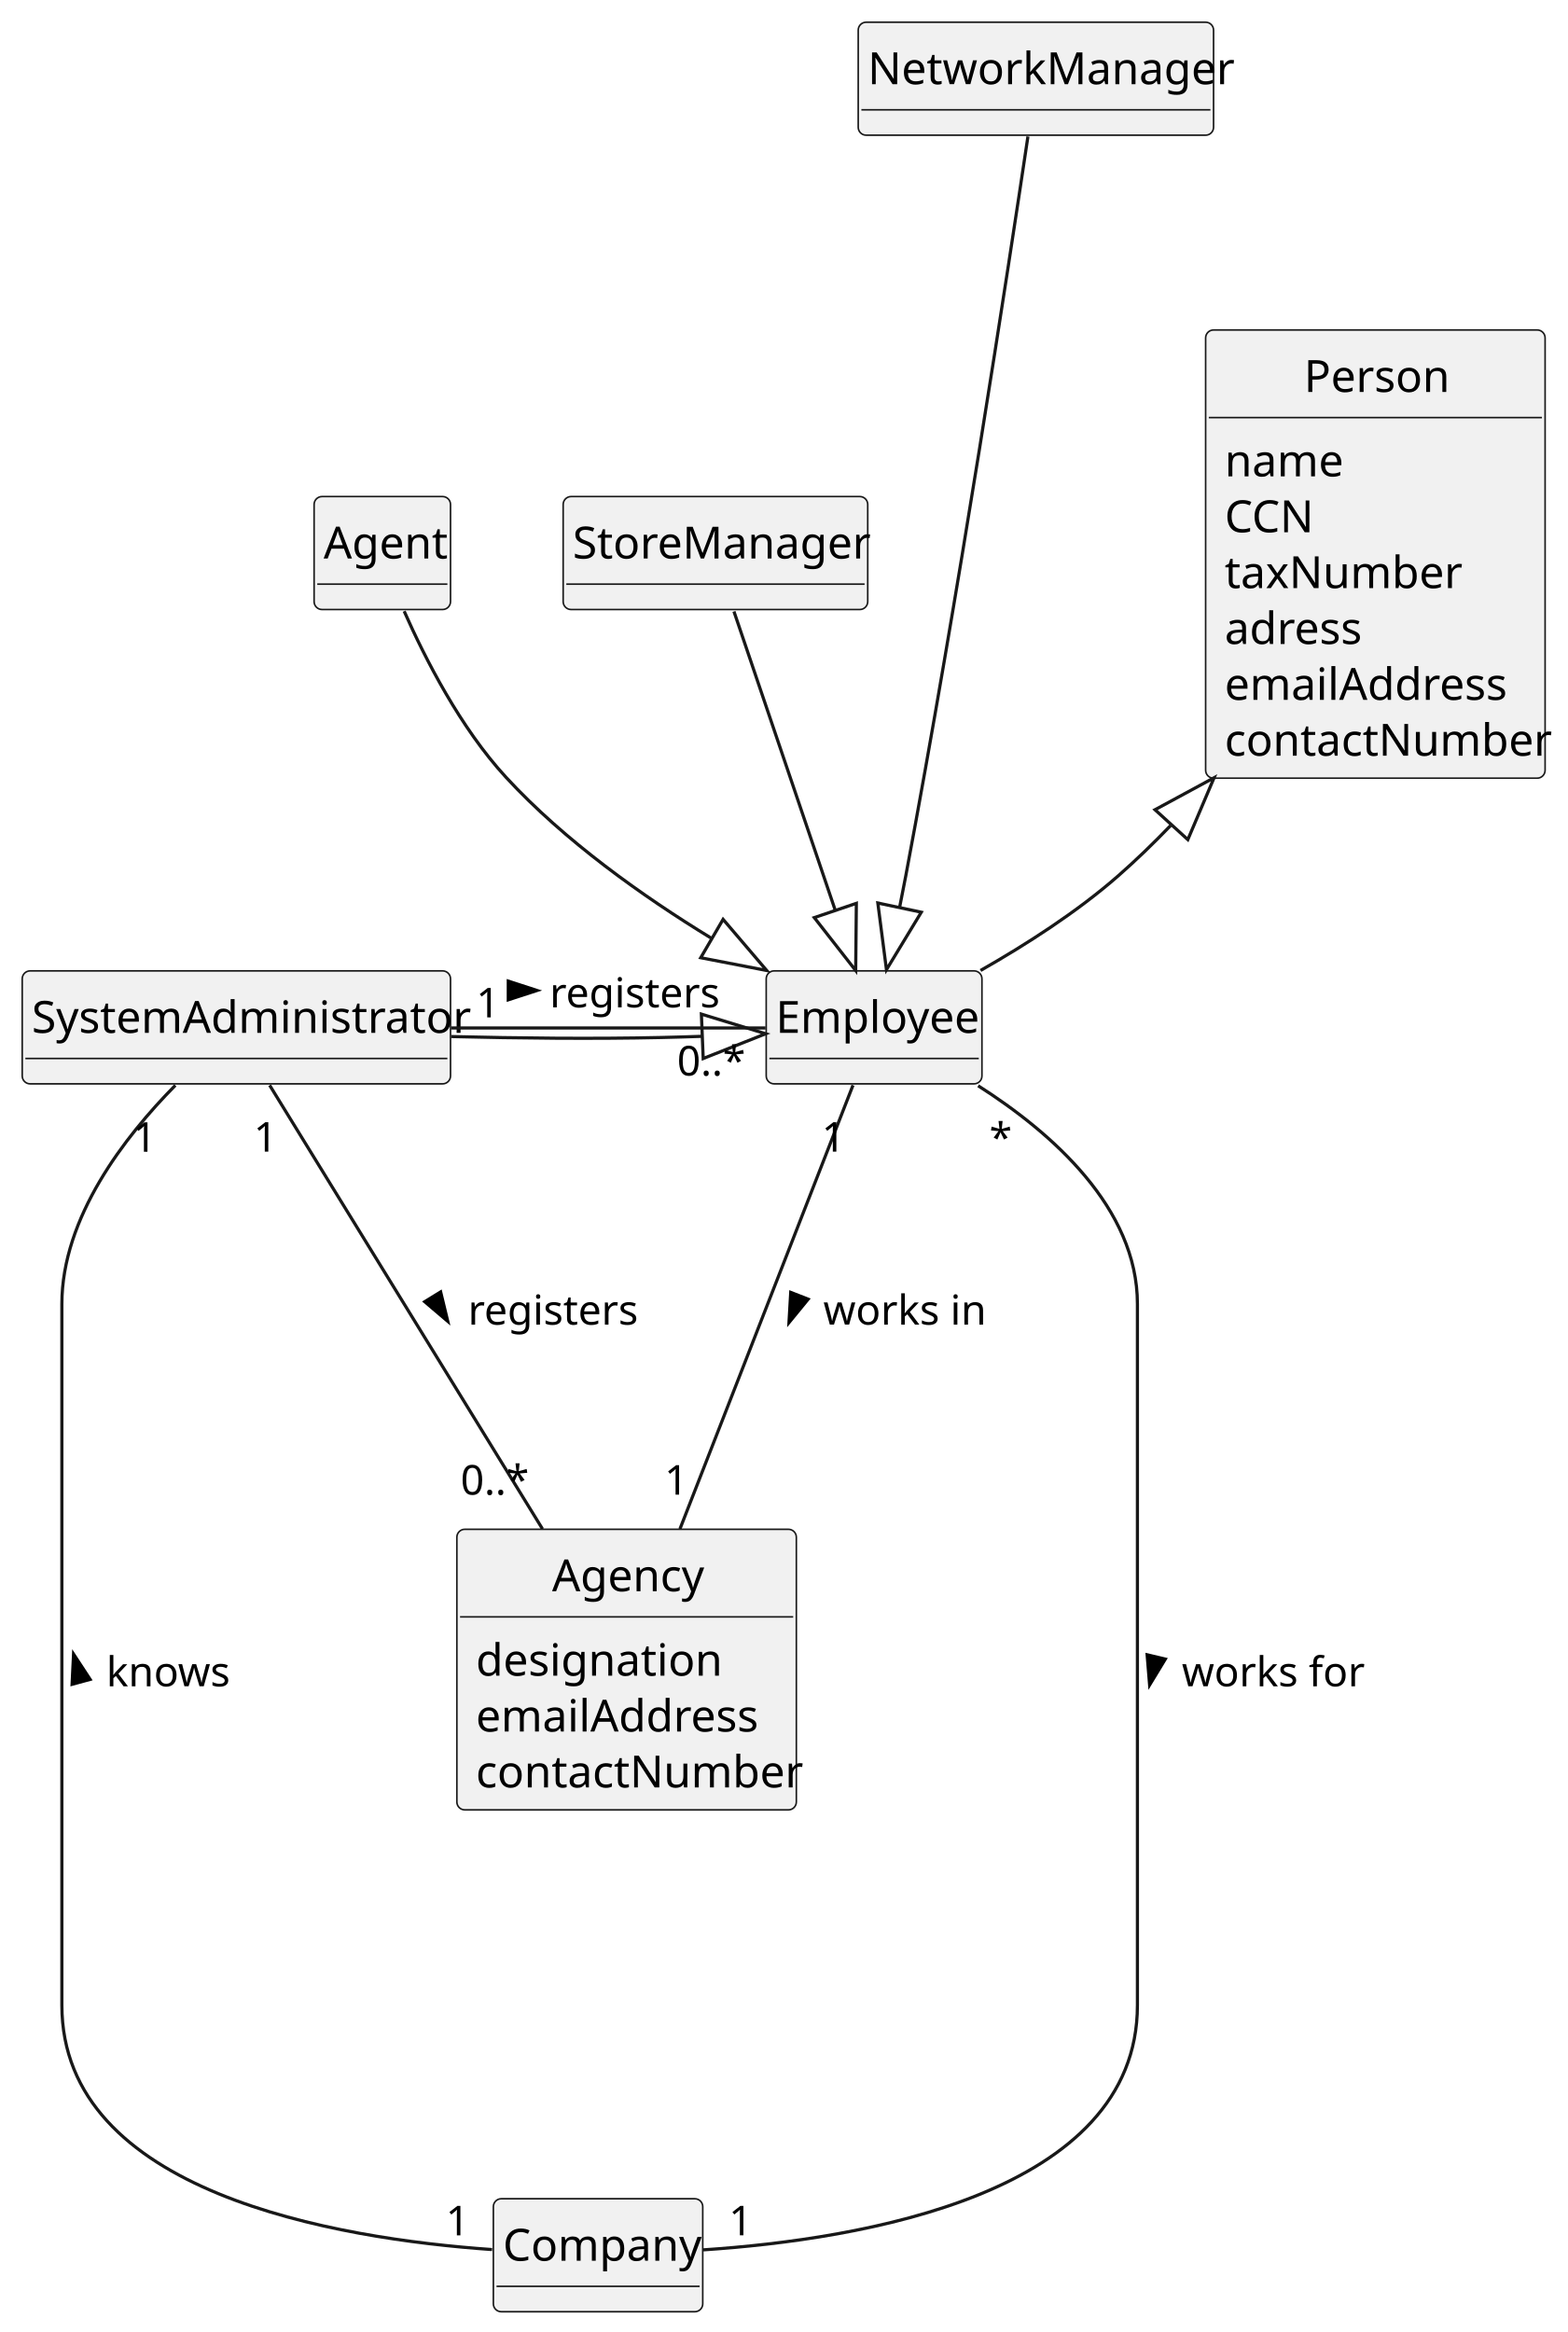
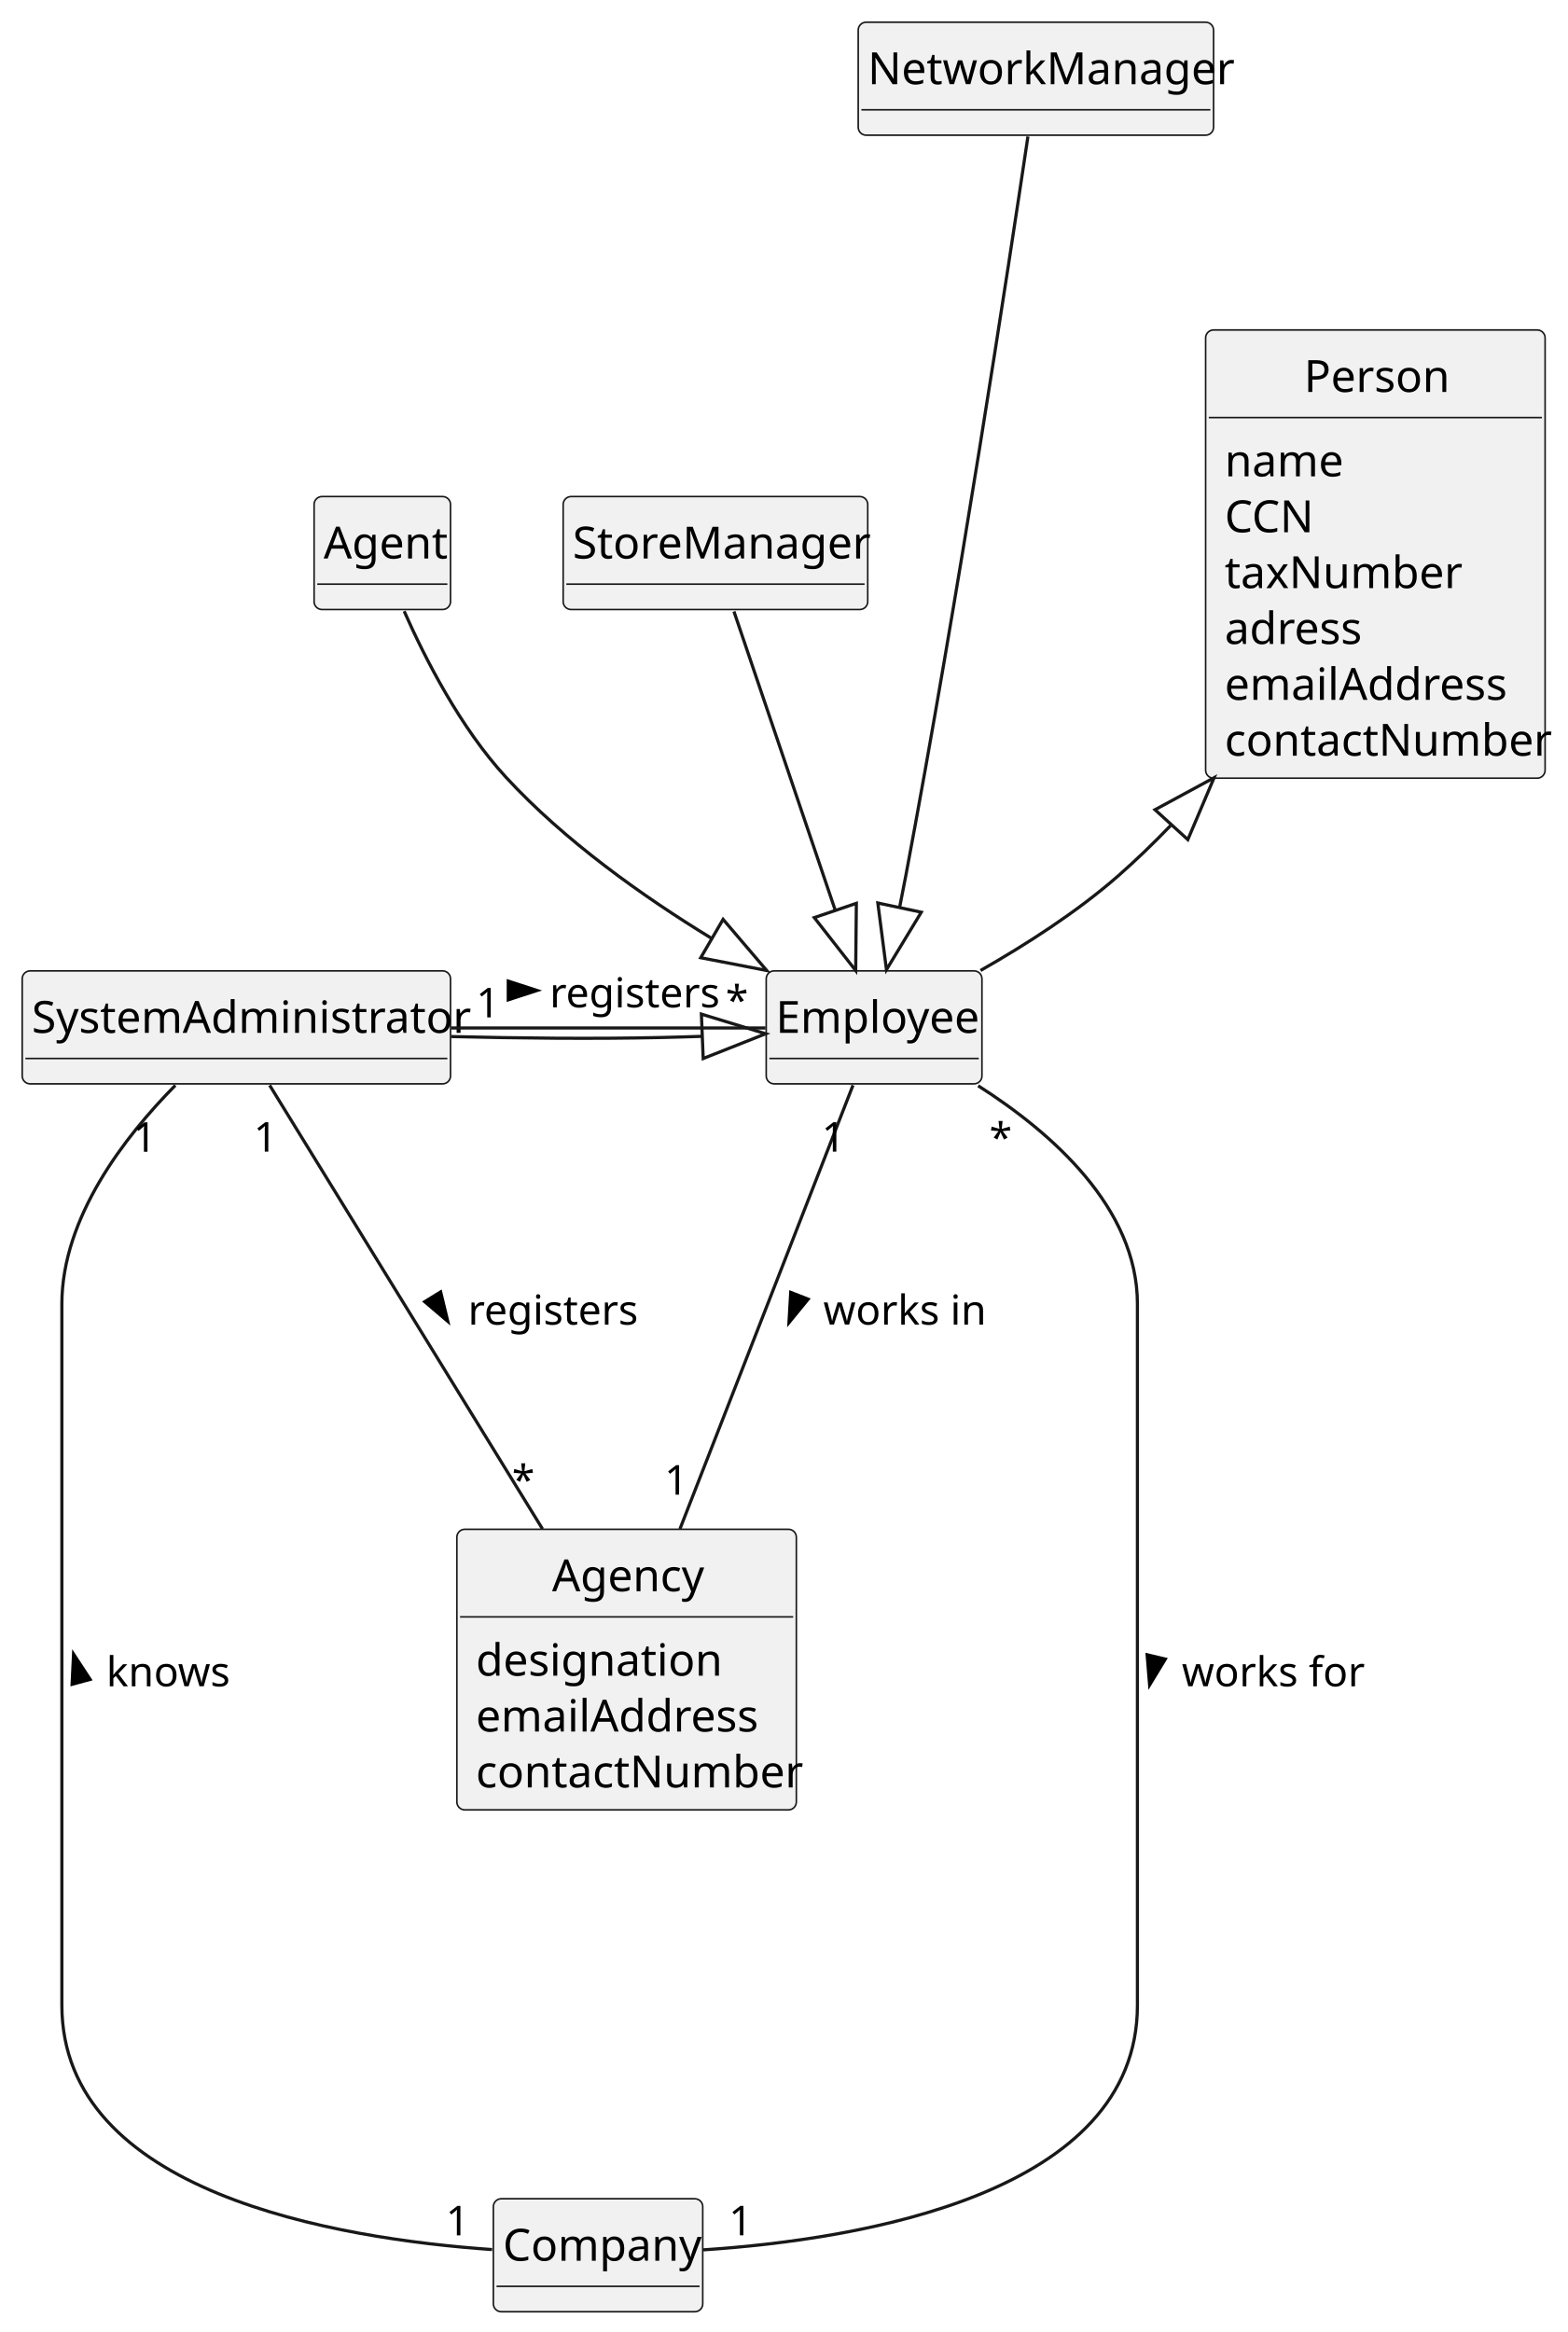
<svg xmlns="http://www.w3.org/2000/svg" contentStyleType="text/css" height="735px" preserveAspectRatio="none" style="width:494px;height:735px;background:#FFFFFF;" version="1.1" viewBox="0 0 494 735" width="494px" zoomAndPan="magnify">
  <defs />
  <g>
    <g id="elem_SystemAdministrator">
      <rect codeLine="12" fill="#F1F1F1" height="35.609" id="SystemAdministrator" rx="2.5" ry="2.5" style="stroke:#181818;stroke-width:0.5;" width="135" x="7" y="306" />
      <text fill="#000000" font-family="sans-serif" font-size="14" lengthAdjust="spacing" textLength="129" x="10" y="325.533">SystemAdministrator</text>
      <line style="stroke:#181818;stroke-width:0.5;" x1="8" x2="141" y1="333.609" y2="333.609" />
    </g>
    <g id="elem_Company">
      <rect codeLine="14" fill="#F1F1F1" height="35.609" id="Company" rx="2.5" ry="2.5" style="stroke:#181818;stroke-width:0.5;" width="66" x="155.5" y="693" />
      <text fill="#000000" font-family="sans-serif" font-size="14" lengthAdjust="spacing" textLength="60" x="158.5" y="712.533">Company</text>
      <line style="stroke:#181818;stroke-width:0.5;" x1="156.5" x2="220.5" y1="720.609" y2="720.609" />
    </g>
    <g id="elem_Employee">
      <rect codeLine="16" fill="#F1F1F1" height="35.609" id="Employee" rx="2.5" ry="2.5" style="stroke:#181818;stroke-width:0.5;" width="68" x="241.5" y="306" />
      <text fill="#000000" font-family="sans-serif" font-size="14" lengthAdjust="spacing" textLength="62" x="244.5" y="325.533">Employee</text>
      <line style="stroke:#181818;stroke-width:0.5;" x1="242.5" x2="308.5" y1="333.609" y2="333.609" />
    </g>
    <g id="elem_Agent">
      <rect codeLine="18" fill="#F1F1F1" height="35.609" id="Agent" rx="2.5" ry="2.5" style="stroke:#181818;stroke-width:0.5;" width="43" x="99" y="156.5" />
      <text fill="#000000" font-family="sans-serif" font-size="14" lengthAdjust="spacing" textLength="37" x="102" y="176.033">Agent</text>
      <line style="stroke:#181818;stroke-width:0.5;" x1="100" x2="141" y1="184.109" y2="184.109" />
    </g>
    <g id="elem_StoreManager">
      <rect codeLine="21" fill="#F1F1F1" height="35.609" id="StoreManager" rx="2.5" ry="2.5" style="stroke:#181818;stroke-width:0.5;" width="96" x="177.5" y="156.5" />
      <text fill="#000000" font-family="sans-serif" font-size="14" lengthAdjust="spacing" textLength="90" x="180.5" y="176.033">StoreManager</text>
      <line style="stroke:#181818;stroke-width:0.5;" x1="178.5" x2="272.5" y1="184.109" y2="184.109" />
    </g>
    <g id="elem_NetworkManager">
      <rect codeLine="23" fill="#F1F1F1" height="35.609" id="NetworkManager" rx="2.5" ry="2.5" style="stroke:#181818;stroke-width:0.5;" width="112" x="270.5" y="7" />
      <text fill="#000000" font-family="sans-serif" font-size="14" lengthAdjust="spacing" textLength="106" x="273.5" y="26.533">NetworkManager</text>
      <line style="stroke:#181818;stroke-width:0.5;" x1="271.5" x2="381.5" y1="34.609" y2="34.609" />
    </g>
    <g id="elem_Person">
      <rect codeLine="27" fill="#F1F1F1" height="141.266" id="Person" rx="2.5" ry="2.5" style="stroke:#181818;stroke-width:0.5;" width="107" x="380" y="104" />
      <text fill="#000000" font-family="sans-serif" font-size="14" lengthAdjust="spacing" textLength="45" x="411" y="123.533">Person</text>
      <line style="stroke:#181818;stroke-width:0.5;" x1="381" x2="486" y1="131.609" y2="131.609" />
      <text fill="#000000" font-family="sans-serif" font-size="14" lengthAdjust="spacing" textLength="35" x="386" y="150.143">name</text>
      <text fill="#000000" font-family="sans-serif" font-size="14" lengthAdjust="spacing" textLength="29" x="386" y="167.752">CCN</text>
      <text fill="#000000" font-family="sans-serif" font-size="14" lengthAdjust="spacing" textLength="67" x="386" y="185.361">taxNumber</text>
      <text fill="#000000" font-family="sans-serif" font-size="14" lengthAdjust="spacing" textLength="43" x="386" y="202.971">adress</text>
      <text fill="#000000" font-family="sans-serif" font-size="14" lengthAdjust="spacing" textLength="85" x="386" y="220.58">emailAddress</text>
      <text fill="#000000" font-family="sans-serif" font-size="14" lengthAdjust="spacing" textLength="95" x="386" y="238.19">contactNumber</text>
    </g>
    <g id="elem_Agency">
      <rect codeLine="37" fill="#F1F1F1" height="88.438" id="Agency" rx="2.5" ry="2.5" style="stroke:#181818;stroke-width:0.5;" width="107" x="144" y="482" />
      <text fill="#000000" font-family="sans-serif" font-size="14" lengthAdjust="spacing" textLength="47" x="174" y="501.533">Agency</text>
      <line style="stroke:#181818;stroke-width:0.5;" x1="145" x2="250" y1="509.609" y2="509.609" />
      <text fill="#000000" font-family="sans-serif" font-size="14" lengthAdjust="spacing" textLength="73" x="150" y="528.143">designation</text>
      <text fill="#000000" font-family="sans-serif" font-size="14" lengthAdjust="spacing" textLength="85" x="150" y="545.752">emailAddress</text>
      <text fill="#000000" font-family="sans-serif" font-size="14" lengthAdjust="spacing" textLength="95" x="150" y="563.361">contactNumber</text>
    </g>
    <g id="link_Company_SystemAdministrator">
      <path codeLine="44" d="M155.11,709.02 C105.86,705.58 19.5,691.14 19.5,632 C19.5,411 19.5,411 19.5,411 C19.5,383.71 39.4,358.13 55.26,342.08 " fill="none" id="Company-SystemAdministrator" style="stroke:#181818;stroke-width:1.0;" />
      <polygon fill="#000000" points="23.187,521.351,22.726,530.851,28.398,529.307,23.187,521.351" style="stroke:#000000;stroke-width:1.0;" />
      <text fill="#000000" font-family="sans-serif" font-size="13" lengthAdjust="spacing" textLength="37" x="33.5" y="531.495">knows</text>
      <text fill="#000000" font-family="sans-serif" font-size="13" lengthAdjust="spacing" textLength="7" x="140.501" y="704.533">1</text>
      <text fill="#000000" font-family="sans-serif" font-size="13" lengthAdjust="spacing" textLength="7" x="41.864" y="363.014">1</text>
    </g>
    <g id="link_SystemAdministrator_Employee">
      <path codeLine="45" d="M142.24,326.7 C163.41,327.22 186.84,327.48 208.33,327 C212.53,326.91 216.87,326.78 221.23,326.63 " fill="none" id="SystemAdministrator-to-Employee" style="stroke:#181818;stroke-width:1.0;" />
      <polygon fill="none" points="221.07,319.63,241.34,325.82,221.64,333.62,221.07,319.63" style="stroke:#181818;stroke-width:1.0;" />
    </g>
    <g id="link_SystemAdministrator_Employee">
      <path codeLine="46" d="M142.27,324 C175.55,324 214.2,324 241.28,324 " fill="none" id="SystemAdministrator-Employee" style="stroke:#181818;stroke-width:1.0;" />
      <polygon fill="#000000" points="169.25,312.176,160.205,309.237,160.205,315.115,169.25,312.176" style="stroke:#000000;stroke-width:1.0;" />
      <text fill="#000000" font-family="sans-serif" font-size="13" lengthAdjust="spacing" textLength="50" x="173.25" y="317.495">registers</text>
      <text fill="#000000" font-family="sans-serif" font-size="13" lengthAdjust="spacing" textLength="7" x="150.065" y="320.661">1</text>
-       <text fill="#000000" font-family="sans-serif" font-size="13" lengthAdjust="spacing" textLength="20" x="213.403" y="338.986">0..*</text>
+       <text fill="#000000" font-family="sans-serif" font-size="13" lengthAdjust="spacing" textLength="5" x="228.707" y="319.922">*</text>
    </g>
    <g id="link_SystemAdministrator_Agency">
      <path codeLine="47" d="M84.99,342.05 C103.87,372.75 144.11,438.19 170.99,481.9 " fill="none" id="SystemAdministrator-Agency" style="stroke:#181818;stroke-width:1.0;" />
      <polygon fill="#000000" points="141.119,416.435,138.885,407.191,133.878,410.27,141.119,416.435" style="stroke:#000000;stroke-width:1.0;" />
      <text fill="#000000" font-family="sans-serif" font-size="13" lengthAdjust="spacing" textLength="50" x="147.5" y="417.495">registers</text>
      <text fill="#000000" font-family="sans-serif" font-size="13" lengthAdjust="spacing" textLength="7" x="79.956" y="362.976">1</text>
-       <text fill="#000000" font-family="sans-serif" font-size="13" lengthAdjust="spacing" textLength="20" x="145.171" y="471.085">0..*</text>
+       <text fill="#000000" font-family="sans-serif" font-size="13" lengthAdjust="spacing" textLength="5" x="161.367" y="471.085">*</text>
    </g>
    <g id="link_Employee_Company">
      <path codeLine="48" d="M308.3,342.21 C331.5,356.99 358.5,380.71 358.5,411 C358.5,411 358.5,411 358.5,632 C358.5,691.59 271.15,705.83 221.68,709.11 " fill="none" id="Employee-Company" style="stroke:#181818;stroke-width:1.0;" />
      <polygon fill="#000000" points="362.351,531.042,367.29,522.914,361.569,521.564,362.351,531.042" style="stroke:#000000;stroke-width:1.0;" />
      <text fill="#000000" font-family="sans-serif" font-size="13" lengthAdjust="spacing" textLength="52" x="372.5" y="531.495">works for</text>
      <text fill="#000000" font-family="sans-serif" font-size="13" lengthAdjust="spacing" textLength="5" x="311.822" y="363.181">*</text>
      <text fill="#000000" font-family="sans-serif" font-size="13" lengthAdjust="spacing" textLength="7" x="229.704" y="704.523">1</text>
    </g>
    <g id="link_Employee_Agency">
      <path codeLine="49" d="M268.85,342.05 C256.88,372.75 231.35,438.19 214.31,481.9 " fill="none" id="Employee-Agency" style="stroke:#181818;stroke-width:1.0;" />
      <polygon fill="#000000" points="248.683,416.834,254.708,409.475,249.232,407.339,248.683,416.834" style="stroke:#000000;stroke-width:1.0;" />
      <text fill="#000000" font-family="sans-serif" font-size="13" lengthAdjust="spacing" textLength="48" x="259.5" y="417.495">works in</text>
      <text fill="#000000" font-family="sans-serif" font-size="13" lengthAdjust="spacing" textLength="7" x="258.995" y="362.976">1</text>
      <text fill="#000000" font-family="sans-serif" font-size="13" lengthAdjust="spacing" textLength="7" x="209.431" y="471.085">1</text>
    </g>
    <g id="link_Person_Employee">
      <path codeLine="50" d="M368.94,260.22 C363.6,265.77 358.09,271.09 352.5,276 C339.43,287.47 323.22,297.82 309.05,305.88 " fill="none" id="Person-backto-Employee" style="stroke:#181818;stroke-width:1.0;" />
      <polygon fill="none" points="364.04,255.21,382.67,245.12,374.39,264.63,364.04,255.21" style="stroke:#181818;stroke-width:1.0;" />
    </g>
    <g id="link_Agent_Employee">
      <path codeLine="51" d="M127.39,192.64 C134.02,207.65 145.15,229.44 159.5,245 C177.95,265 202.48,282.44 224.24,295.73 " fill="none" id="Agent-to-Employee" style="stroke:#181818;stroke-width:1.0;" />
      <polygon fill="none" points="227.91,289.76,241.66,305.88,220.86,301.86,227.91,289.76" style="stroke:#181818;stroke-width:1.0;" />
    </g>
    <g id="link_StoreManager_Employee">
      <path codeLine="52" d="M231.33,192.71 C239.12,215.69 253.12,256.98 263.27,286.93 " fill="none" id="StoreManager-to-Employee" style="stroke:#181818;stroke-width:1.0;" />
      <polygon fill="none" points="269.91,284.71,269.7,305.9,256.65,289.21,269.91,284.71" style="stroke:#181818;stroke-width:1.0;" />
    </g>
    <g id="link_NetworkManager_Employee">
      <path codeLine="53" d="M323.99,43.02 C317.96,83.51 301.94,188.69 285.5,276 C284.89,279.23 284.23,282.58 283.56,285.93 " fill="none" id="NetworkManager-to-Employee" style="stroke:#181818;stroke-width:1.0;" />
      <polygon fill="none" points="290.38,287.51,279.4,305.63,276.68,284.61,290.38,287.51" style="stroke:#181818;stroke-width:1.0;" />
    </g>
  </g>
</svg>
